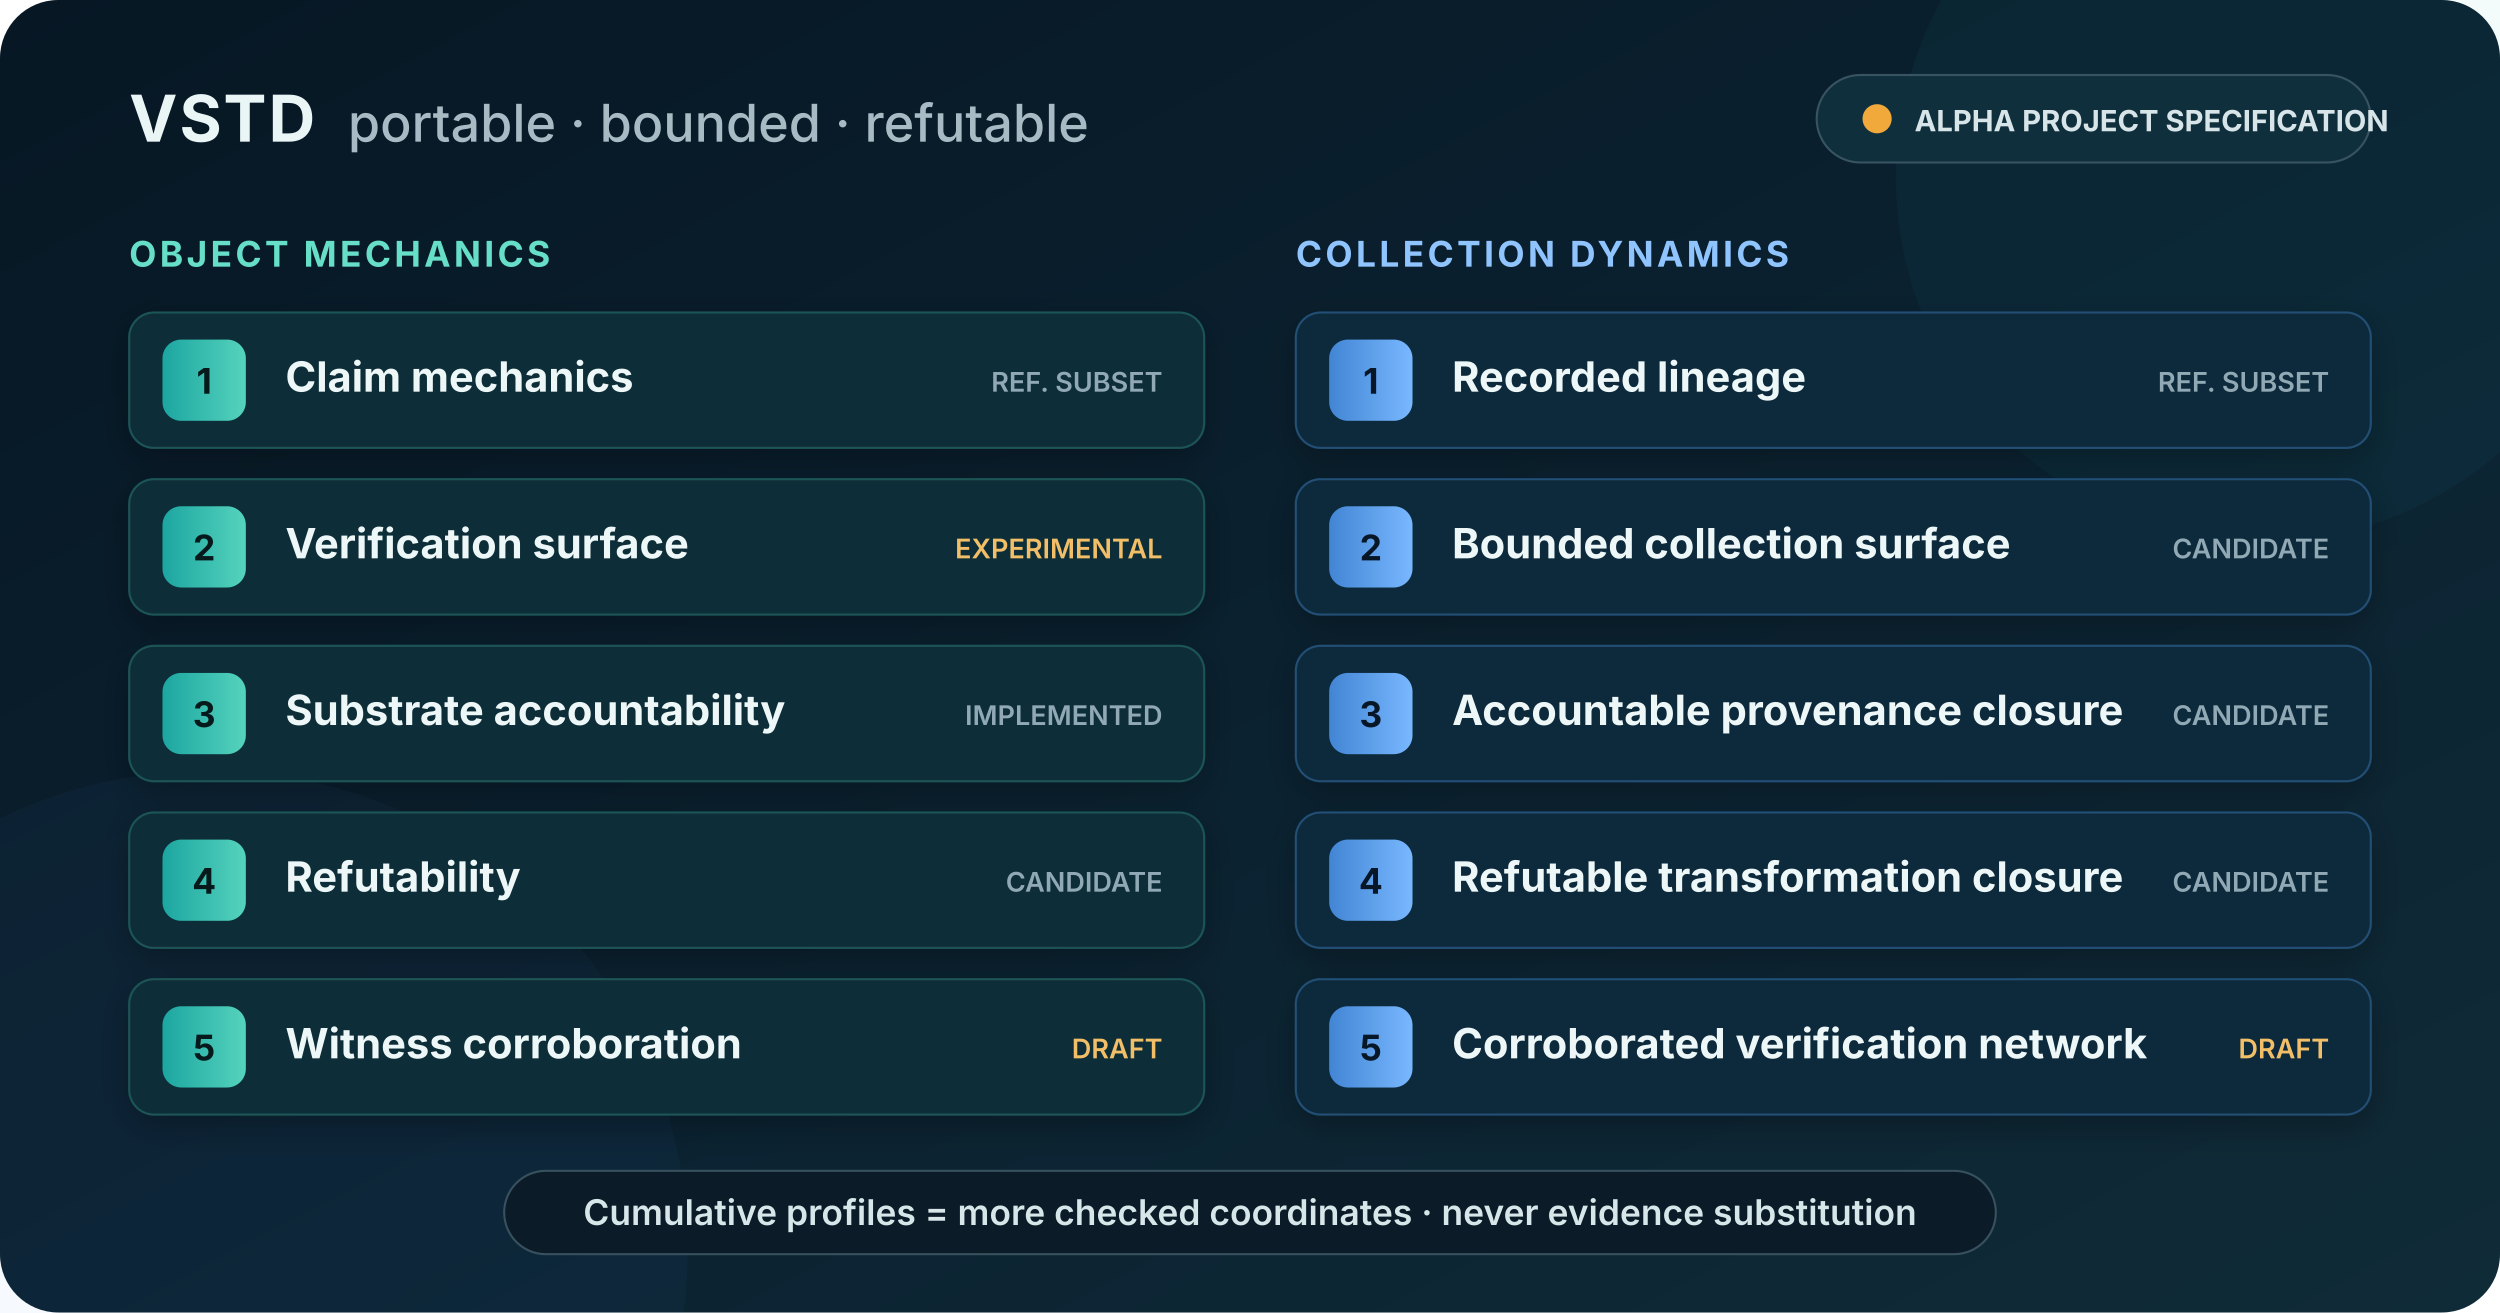
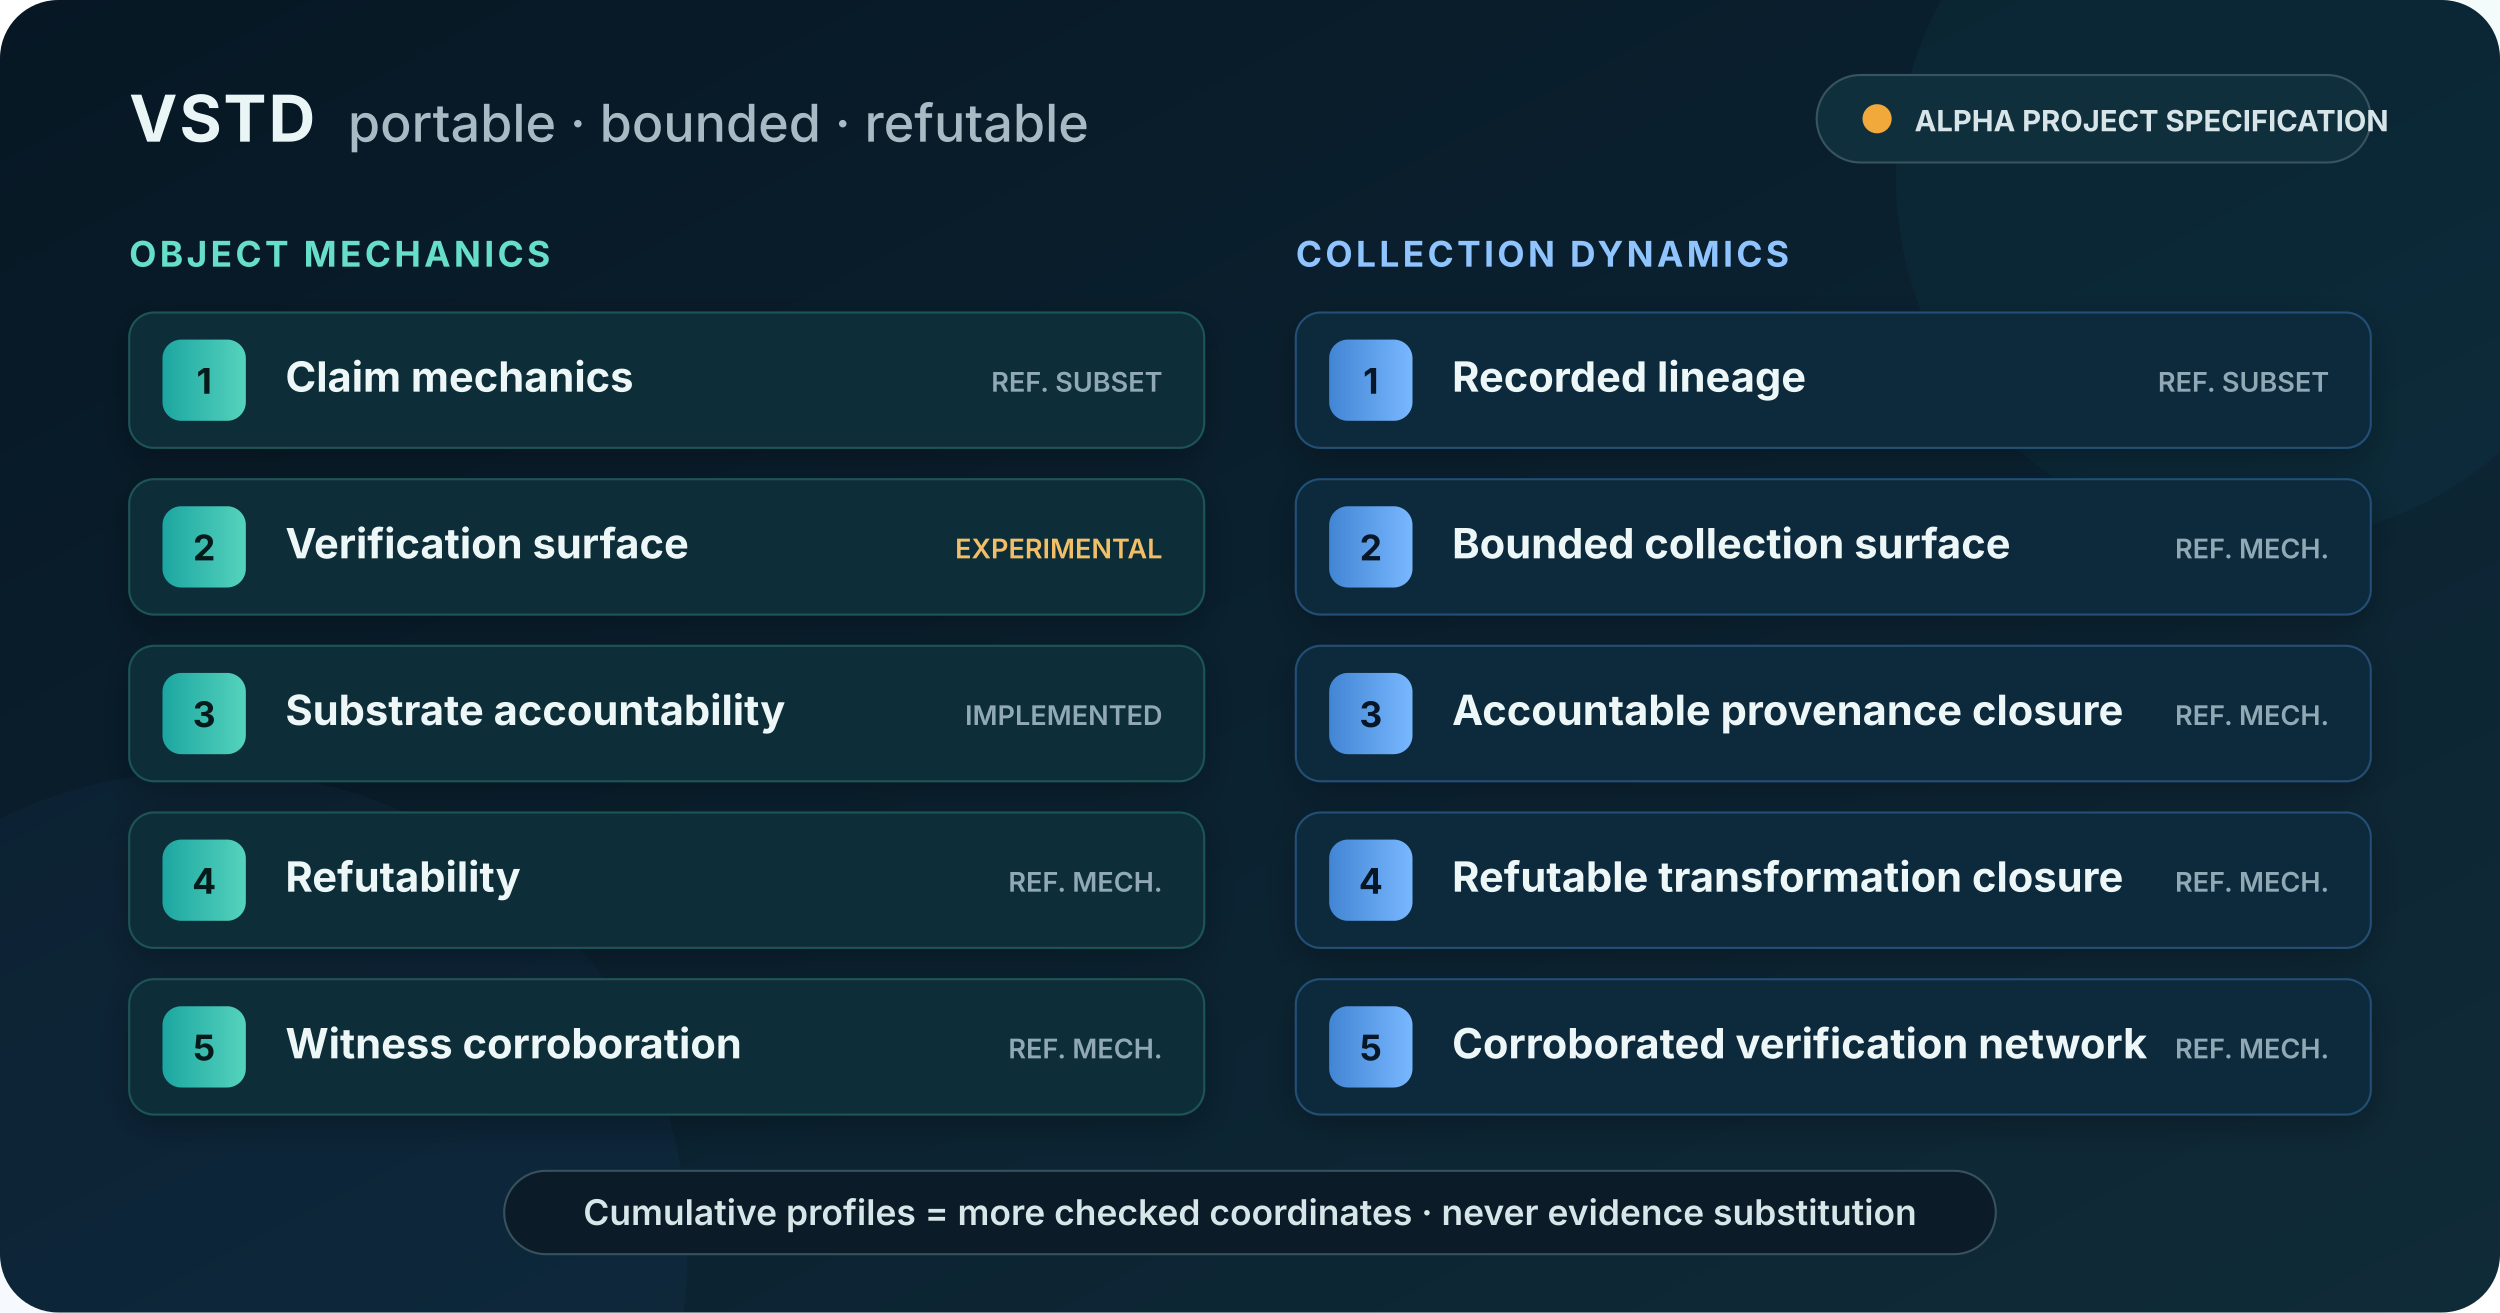
<svg xmlns="http://www.w3.org/2000/svg" width="1200" height="630" viewBox="0 0 1200 630" role="img" aria-labelledby="title desc">
  <defs>
    <linearGradient id="bg" x1="0" y1="0" x2="1" y2="1">
      <stop offset="0" stop-color="#071724" />
      <stop offset="0.55" stop-color="#0b2231" />
      <stop offset="1" stop-color="#102b38" />
    </linearGradient>
    <linearGradient id="object" x1="0" y1="0" x2="1" y2="0">
      <stop offset="0" stop-color="#1ca6a1" />
      <stop offset="1" stop-color="#55d3bd" />
    </linearGradient>
    <linearGradient id="graph" x1="0" y1="0" x2="1" y2="0">
      <stop offset="0" stop-color="#4285d4" />
      <stop offset="1" stop-color="#79b8ff" />
    </linearGradient>
    <filter id="shadow" x="-10%" y="-20%" width="120%" height="150%">
      <feDropShadow dx="0" dy="5" stdDeviation="8" flood-color="#000" flood-opacity=".28" />
    </filter>
  </defs>
  <rect width="1200" height="630" rx="28" fill="url(#bg)" />
  <circle cx="1085" cy="85" r="175" fill="#1ca6a1" opacity=".05" />
  <circle cx="100" cy="600" r="230" fill="#4285d4" opacity=".05" />
  <g font-family="Inter, Segoe UI, Arial, sans-serif">
    <text x="62" y="68" fill="#eaf6f6" font-size="31" font-weight="750" letter-spacing="1">VSTD</text>
    <text x="167" y="68" fill="#a8bac4" font-size="25" font-weight="450">portable · bounded · refutable</text>
    <rect x="872" y="36" width="266" height="42" rx="21" fill="#102f3d" stroke="#385361" />
    <circle cx="901" cy="57" r="7" fill="#f2a93b" />
    <text x="919" y="63" fill="#d7e4e8" font-size="14" font-weight="650">ALPHA PROJECT SPECIFICATION</text>
    <text x="62" y="128" fill="#66dec8" font-size="17" font-weight="700" letter-spacing="1.6">OBJECT MECHANICS</text>
    <text x="622" y="128" fill="#8fc4ff" font-size="17" font-weight="700" letter-spacing="1.6">COLLECTION DYNAMICS</text>
    <g filter="url(#shadow)">
      <rect x="62" y="150" width="516" height="65" rx="12" fill="#102d37" stroke="#1d5557" />
      <rect x="62" y="230" width="516" height="65" rx="12" fill="#102d37" stroke="#1d5557" />
      <rect x="62" y="310" width="516" height="65" rx="12" fill="#102d37" stroke="#1d5557" />
      <rect x="62" y="390" width="516" height="65" rx="12" fill="#102d37" stroke="#1d5557" />
      <rect x="62" y="470" width="516" height="65" rx="12" fill="#102d37" stroke="#1d5557" />
      <rect x="622" y="150" width="516" height="65" rx="12" fill="#10293c" stroke="#244f75" />
      <rect x="622" y="230" width="516" height="65" rx="12" fill="#10293c" stroke="#244f75" />
      <rect x="622" y="310" width="516" height="65" rx="12" fill="#10293c" stroke="#244f75" />
      <rect x="622" y="390" width="516" height="65" rx="12" fill="#10293c" stroke="#244f75" />
      <rect x="622" y="470" width="516" height="65" rx="12" fill="#10293c" stroke="#244f75" />
    </g>
    <g font-size="17" font-weight="750">
      <rect x="78" y="163" width="40" height="39" rx="9" fill="url(#object)" />
      <text x="98" y="189" fill="#061a1b" text-anchor="middle">1</text>
      <rect x="78" y="243" width="40" height="39" rx="9" fill="url(#object)" />
      <text x="98" y="269" fill="#061a1b" text-anchor="middle">2</text>
      <rect x="78" y="323" width="40" height="39" rx="9" fill="url(#object)" />
      <text x="98" y="349" fill="#061a1b" text-anchor="middle">3</text>
      <rect x="78" y="403" width="40" height="39" rx="9" fill="url(#object)" />
      <text x="98" y="429" fill="#061a1b" text-anchor="middle">4</text>
      <rect x="78" y="483" width="40" height="39" rx="9" fill="url(#object)" />
      <text x="98" y="509" fill="#061a1b" text-anchor="middle">5</text>
      <rect x="638" y="163" width="40" height="39" rx="9" fill="url(#graph)" />
      <text x="658" y="189" fill="#071727" text-anchor="middle">1</text>
      <rect x="638" y="243" width="40" height="39" rx="9" fill="url(#graph)" />
      <text x="658" y="269" fill="#071727" text-anchor="middle">2</text>
      <rect x="638" y="323" width="40" height="39" rx="9" fill="url(#graph)" />
      <text x="658" y="349" fill="#071727" text-anchor="middle">3</text>
      <rect x="638" y="403" width="40" height="39" rx="9" fill="url(#graph)" />
      <text x="658" y="429" fill="#071727" text-anchor="middle">4</text>
      <rect x="638" y="483" width="40" height="39" rx="9" fill="url(#graph)" />
      <text x="658" y="509" fill="#071727" text-anchor="middle">5</text>
    </g>
    <g fill="#eef7f7" font-size="20" font-weight="650">
      <text x="137" y="188">Claim mechanics</text>
      <text x="697" y="188">Recorded lineage</text>
      <text x="137" y="268">Verification surface</text>
      <text x="697" y="268">Bounded collection surface</text>
      <text x="137" y="348">Substrate accountability</text>
      <text x="697" y="348">Accountable provenance closure</text>
      <text x="137" y="428">Refutability</text>
      <text x="697" y="428">Refutable transformation closure</text>
      <text x="137" y="508">Witness corroboration</text>
      <text x="697" y="508">Corroborated verification network</text>
    </g>
    <g fill="#91a9b4" font-size="13" font-weight="600" text-anchor="end">
      <text data-profile="vstd-1" x="558" y="188">REF. SUBSET</text>
      <text data-profile="graph-1" x="1118" y="188">REF. SUBSET</text>
      <text data-profile="vstd-2" x="558" y="268" fill="#f2bf68">EXPERIMENTAL</text>
-       <text data-profile="graph-2" x="1118" y="268">CANDIDATE</text>
+       <text data-profile="graph-2" x="1118" y="268">REF. MECH.</text>
      <text data-profile="vstd-3" x="558" y="348">IMPLEMENTED</text>
-       <text data-profile="graph-3" x="1118" y="348">CANDIDATE</text>
-       <text data-profile="vstd-4" x="558" y="428">CANDIDATE</text>
-       <text data-profile="graph-4" x="1118" y="428">CANDIDATE</text>
-       <text data-profile="vstd-5" x="558" y="508" fill="#f2bf68">DRAFT</text>
-       <text data-profile="graph-5" x="1118" y="508" fill="#f2bf68">DRAFT</text>
+       <text data-profile="graph-3" x="1118" y="348">REF. MECH.</text>
+       <text data-profile="vstd-4" x="558" y="428">REF. MECH.</text>
+       <text data-profile="graph-4" x="1118" y="428">REF. MECH.</text>
+       <text data-profile="vstd-5" x="558" y="508">REF. MECH.</text>
+       <text data-profile="graph-5" x="1118" y="508">REF. MECH.</text>
    </g>
    <rect x="242" y="562" width="716" height="40" rx="20" fill="#0b1b27" stroke="#38515e" />
    <text x="600" y="588" text-anchor="middle" fill="#d7e6e9" font-size="17" font-weight="600">Cumulative profiles = more checked coordinates · never evidence substitution</text>
  </g>
</svg>
